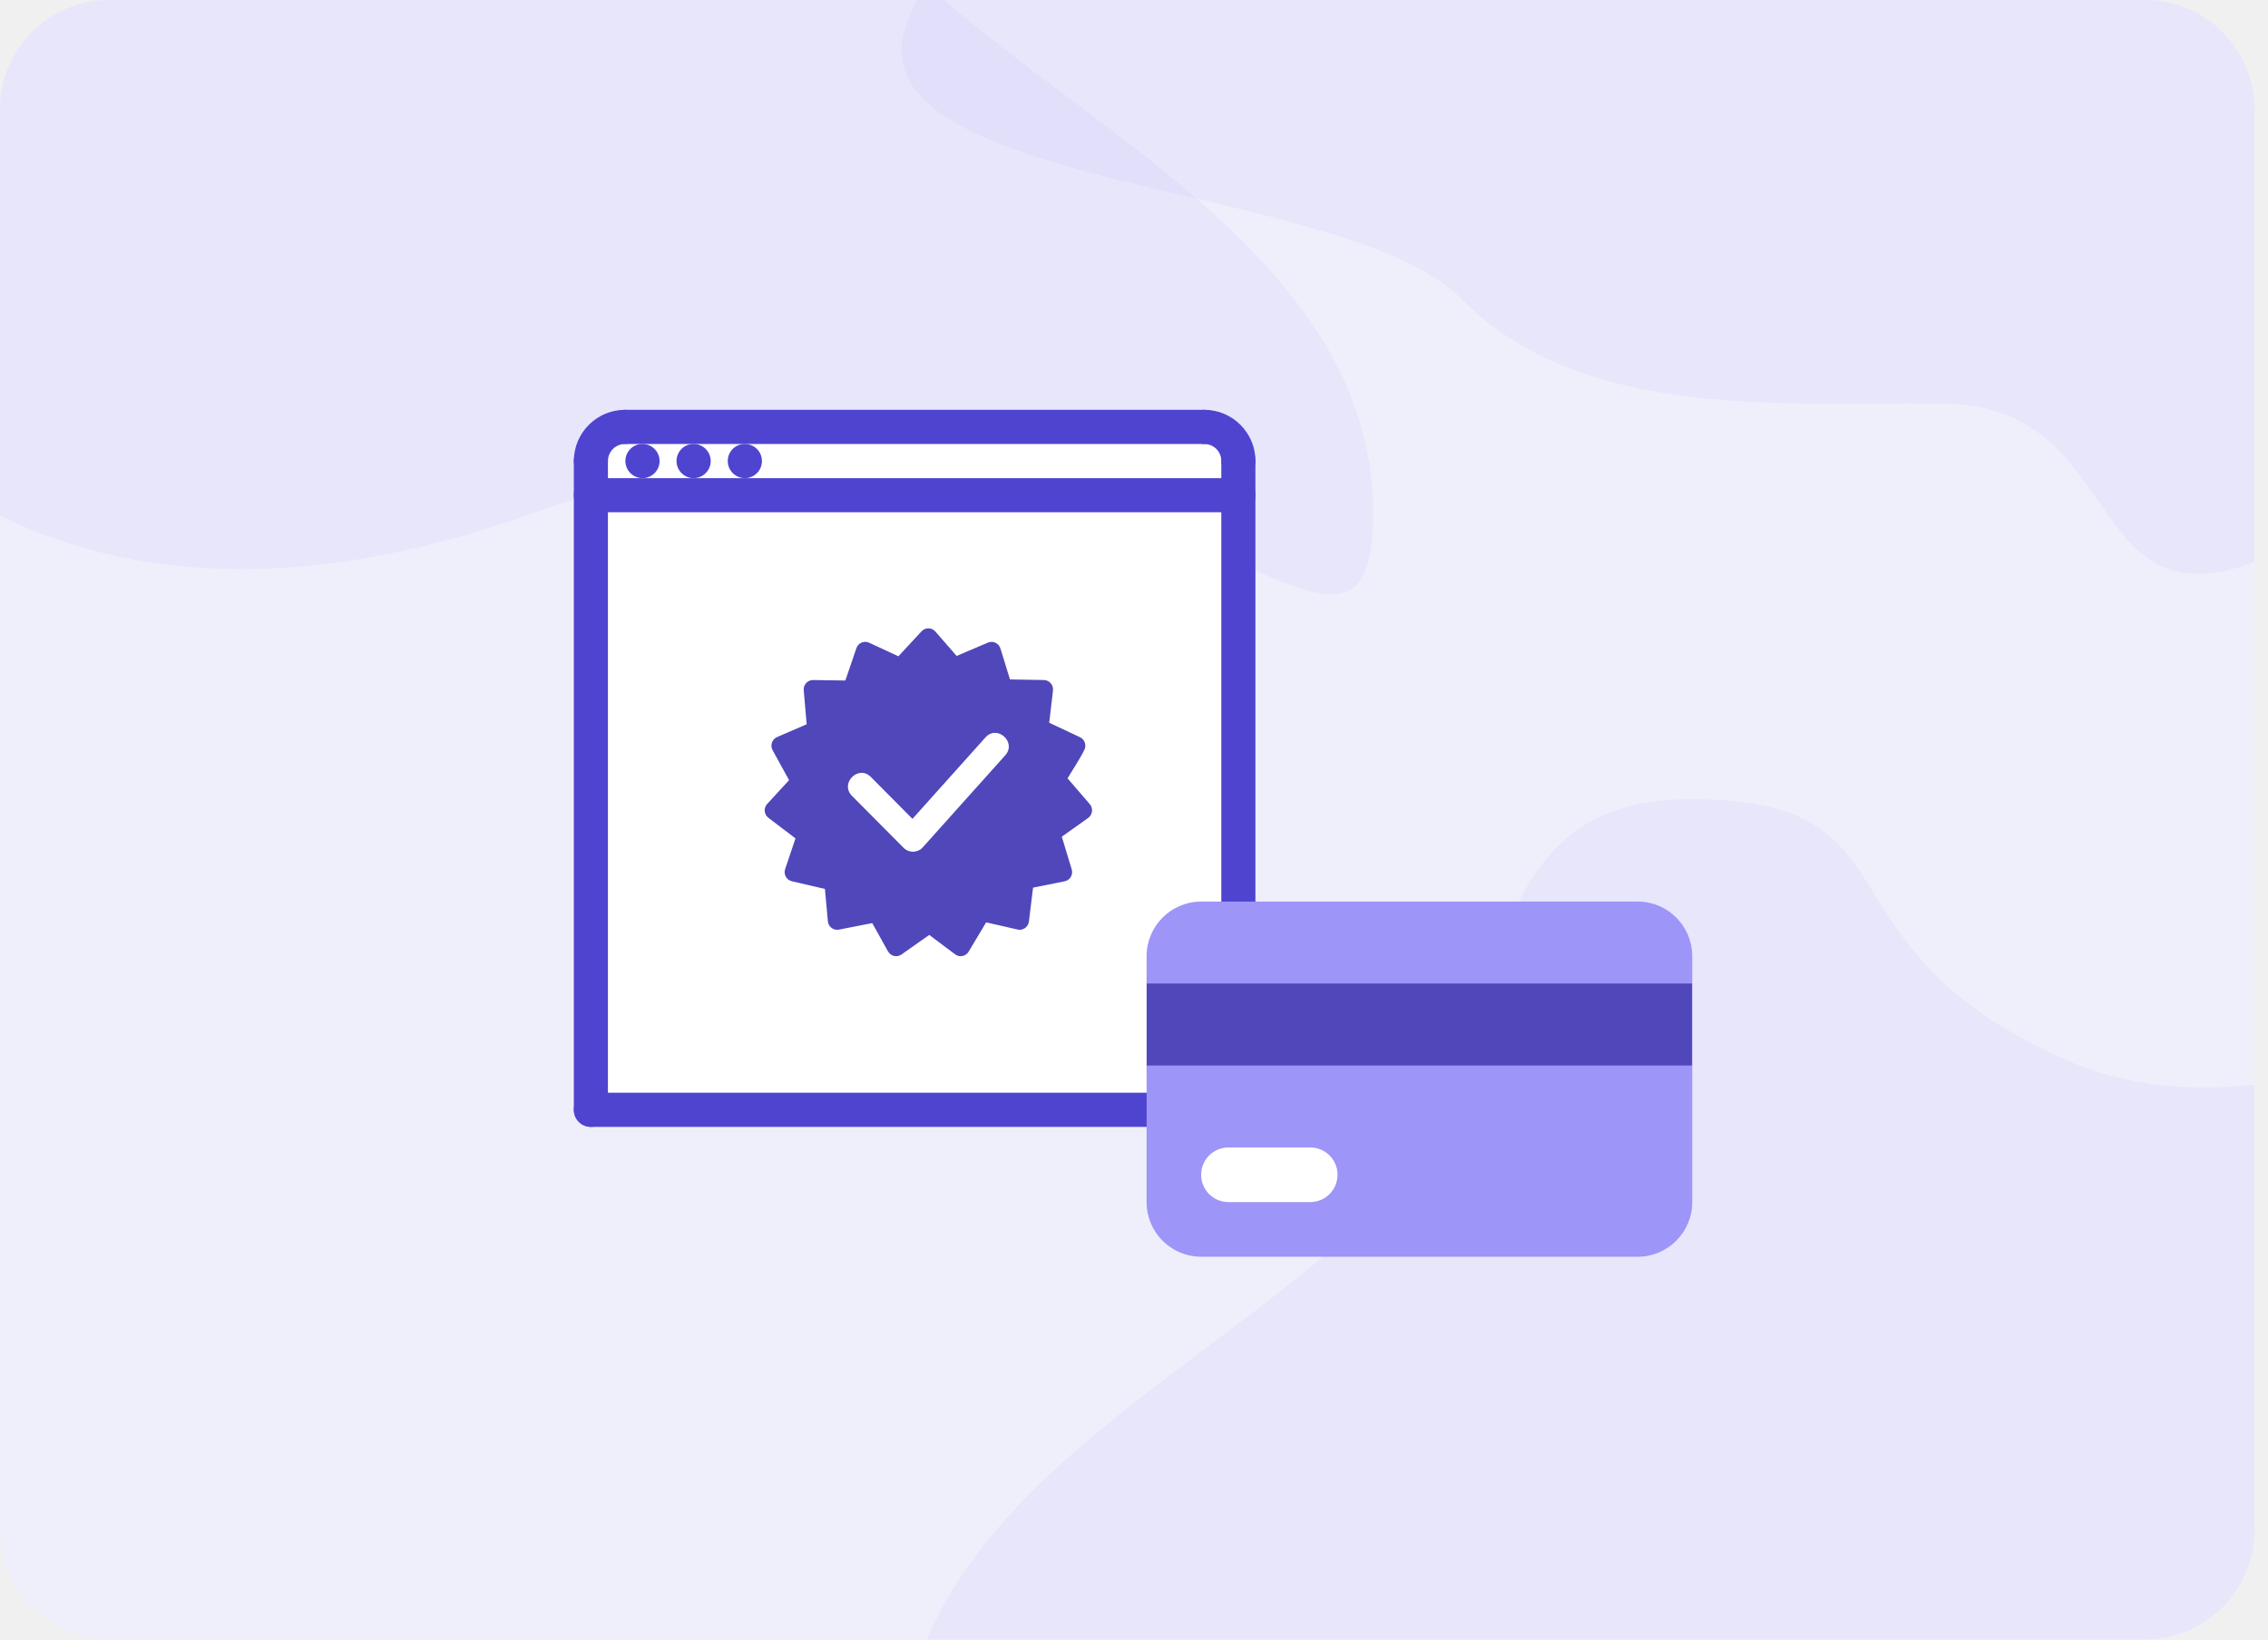
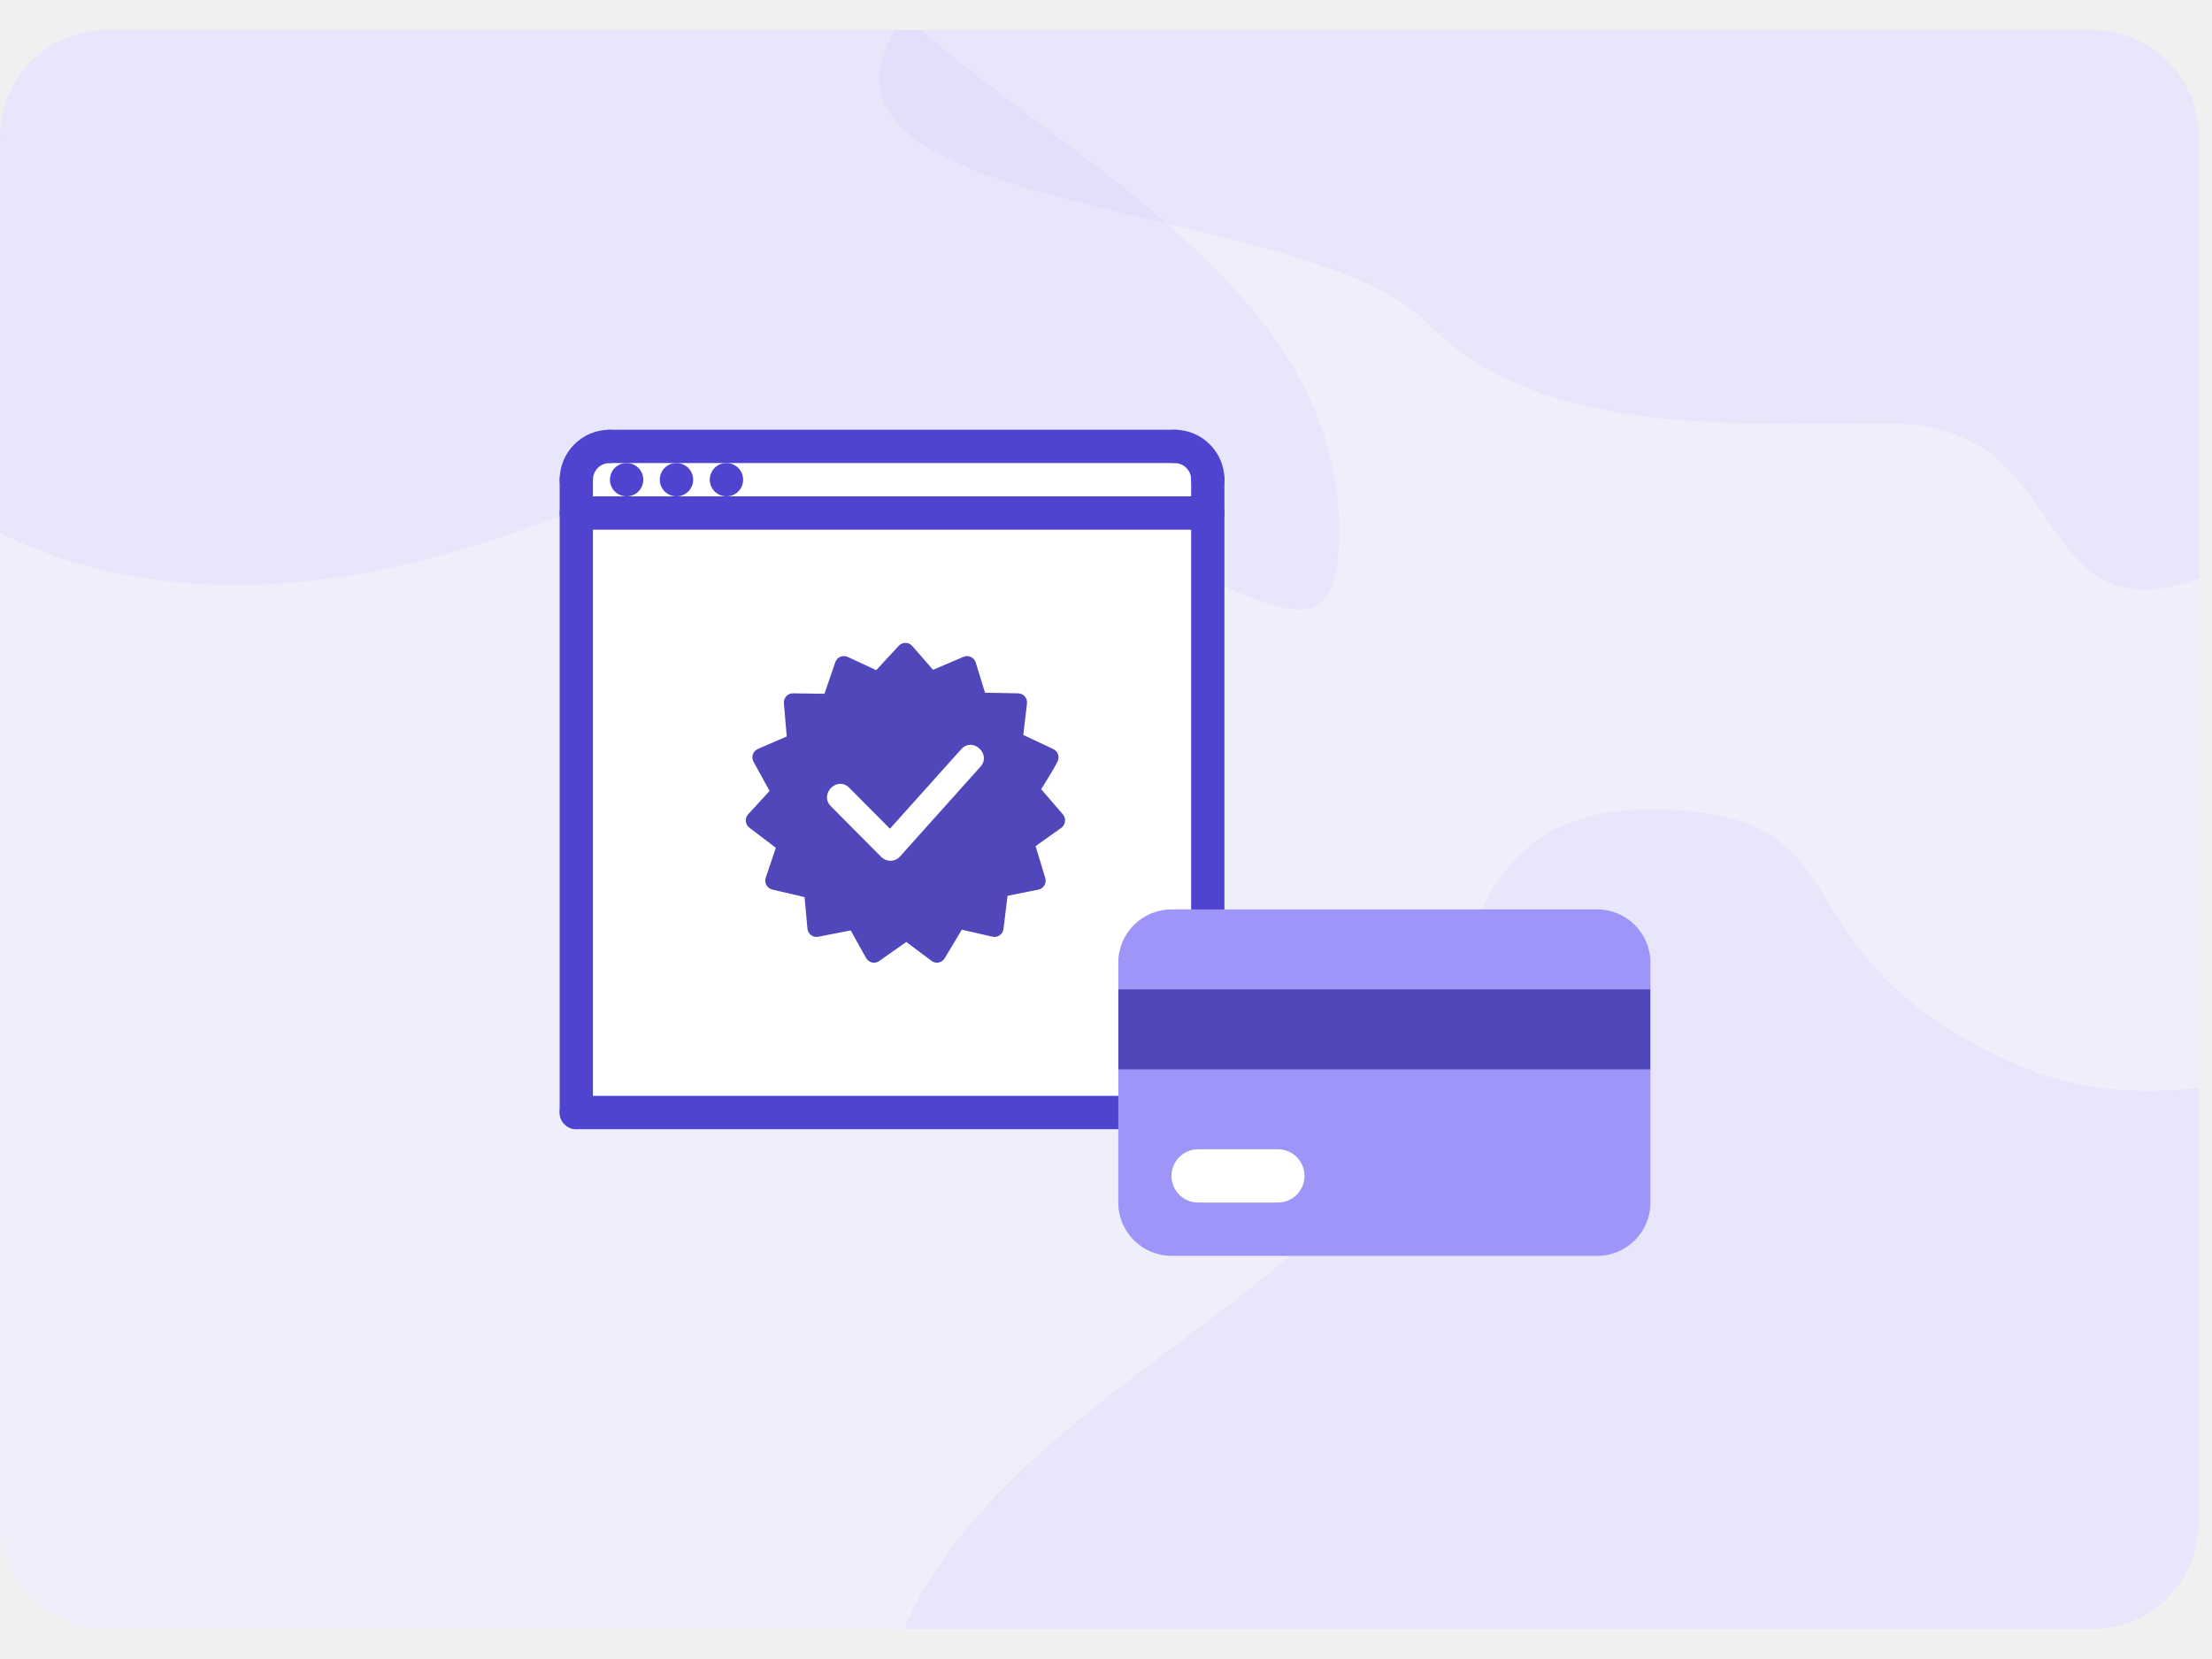
- <svg xmlns="http://www.w3.org/2000/svg" width="83" height="60" viewBox="0 0 83 60" fill="none">
+ <svg xmlns="http://www.w3.org/2000/svg" width="80" height="60" viewBox="0 0 83 60" fill="none">
  <path d="M78.5 0H4C1.791 0 0 1.791 0 4V56C0 58.209 1.791 60 4 60H78.5C80.709 60 82.5 58.209 82.5 56V4C82.5 1.791 80.709 0 78.5 0Z" fill="#EFEEFB" />
  <mask id="mask0" mask-type="alpha" maskUnits="userSpaceOnUse" x="0" y="0" width="83" height="60">
    <path d="M78.5 0H4C1.791 0 0 1.791 0 4V56C0 58.209 1.791 60 4 60H78.5C80.709 60 82.5 58.209 82.5 56V4C82.5 1.791 80.709 0 78.5 0Z" fill="white" />
  </mask>
  <g mask="url(#mask0)">
    <path opacity="0.15" d="M51.835 -5.25C45.8 -5.25 35.377 -5.25 33.182 0.867C30.988 6.984 49.233 6.625 53.48 10.93C57.727 15.235 64.576 14.769 71.035 14.769C77.495 14.769 76.271 21.986 81.459 20.886C86.646 19.786 82.007 14.274 83.653 10.93C83.653 7.813 83.653 -5.25 83.653 -5.25C83.653 -5.25 61.983 -5.25 51.835 -5.25Z" fill="#B9B3F9" />
    <path opacity="0.15" d="M19.5 18.781C40.788 11.153 50.25 28.317 50.25 18.781C50.25 9.246 38.896 4.478 33.219 -1.243C27.542 -6.965 30.027 -16.5 21.392 -16.5C12.758 -16.5 17.108 -11.155 7.673 -6.965C-1.762 -2.774 -11.25 -13.639 -11.25 -1.243C-11.25 11.153 -1.788 26.41 19.5 18.781Z" fill="#B9B3F9" />
    <path opacity="0.15" d="M63.75 64.531C42.462 56.903 33 74.067 33 64.531C33 54.996 44.354 50.228 50.031 44.507C55.708 38.785 53.223 29.25 61.858 29.25C70.492 29.25 66.142 34.595 75.577 38.785C85.012 42.976 94.5 32.111 94.5 44.507C94.5 56.903 85.038 72.16 63.75 64.531Z" fill="#B9B3F9" />
    <path d="M45.322 16.876V18.126H21.629V16.876C21.629 16.188 22.185 15.626 22.877 15.626H44.075C44.767 15.626 45.322 16.188 45.322 16.876Z" fill="white" />
    <path d="M44.96 17.998H21.996V39.998H44.96V17.998Z" fill="white" />
    <path fill-rule="evenodd" clip-rule="evenodd" d="M34.244 23.129L35.009 24.008L36.154 23.52C36.339 23.441 36.553 23.542 36.612 23.735L36.961 24.868L38.202 24.89C38.403 24.894 38.56 25.073 38.535 25.274L38.397 26.453L39.523 26.982C39.693 27.063 39.767 27.267 39.687 27.438C39.533 27.758 39.256 28.171 39.068 28.488L39.883 29.433C40.014 29.586 39.985 29.823 39.821 29.939L38.858 30.624L39.221 31.82C39.28 32.016 39.158 32.217 38.96 32.257L37.806 32.488L37.654 33.729C37.628 33.941 37.417 34.079 37.215 34.016L36.089 33.759L35.449 34.83C35.345 35.005 35.114 35.051 34.953 34.929L34.007 34.219L32.989 34.936C32.823 35.053 32.596 34.998 32.497 34.821L31.921 33.786L30.701 34.025C30.493 34.065 30.302 33.908 30.295 33.698L30.189 32.536L28.98 32.255C28.782 32.209 28.669 32.002 28.733 31.81L29.112 30.686L28.12 29.933C27.949 29.803 27.939 29.549 28.095 29.405L28.877 28.554L28.275 27.46C28.176 27.281 28.254 27.058 28.439 26.977L29.521 26.509L29.413 25.263C29.395 25.048 29.577 24.87 29.788 24.891L30.937 24.907L31.341 23.724C31.41 23.523 31.64 23.433 31.825 23.532L32.878 24.021L33.725 23.107C33.869 22.952 34.114 22.964 34.244 23.129ZM31.178 29.128C30.726 28.672 31.414 27.979 31.867 28.435L33.393 29.971L36.065 26.989C36.493 26.511 37.216 27.166 36.788 27.645L33.789 30.992C33.607 31.217 33.271 31.235 33.066 31.029L31.178 29.128Z" fill="#4F47BA" />
    <path d="M21.624 17.5C21.279 17.5 21 17.221 21 16.875C21 15.841 21.84 15 22.872 15C23.217 15 23.496 15.279 23.496 15.625C23.496 15.971 23.217 16.25 22.872 16.25C22.528 16.25 22.248 16.53 22.248 16.875C22.248 17.221 21.969 17.5 21.624 17.5Z" fill="#4F44D0" />
    <path d="M45.321 17.5C44.976 17.5 44.697 17.221 44.697 16.875C44.697 16.53 44.418 16.25 44.073 16.25C43.728 16.25 43.449 15.971 43.449 15.625C43.449 15.279 43.728 15 44.073 15C45.105 15 45.945 15.841 45.945 16.875C45.945 17.221 45.666 17.5 45.321 17.5Z" fill="#4F44D0" />
    <path d="M23.514 17.5C23.169 17.5 22.887 17.221 22.887 16.875C22.887 16.529 23.163 16.25 23.507 16.25H23.514C23.858 16.25 24.138 16.529 24.138 16.875C24.138 17.221 23.858 17.5 23.514 17.5Z" fill="#4F44D0" />
    <path d="M25.385 17.5C25.04 17.5 24.758 17.221 24.758 16.875C24.758 16.529 25.034 16.25 25.378 16.25H25.385C25.729 16.25 26.009 16.529 26.009 16.875C26.009 17.221 25.729 17.5 25.385 17.5Z" fill="#4F44D0" />
    <path d="M27.26 17.5C26.915 17.5 26.633 17.221 26.633 16.875C26.633 16.529 26.909 16.25 27.253 16.25H27.26C27.604 16.25 27.884 16.529 27.884 16.875C27.884 17.221 27.604 17.5 27.26 17.5Z" fill="#4F44D0" />
    <path d="M44.075 16.25H22.874C22.529 16.25 22.25 15.971 22.25 15.625C22.25 15.279 22.529 15 22.874 15H44.076C44.421 15 44.7 15.279 44.7 15.625C44.7 15.971 44.42 16.25 44.075 16.25Z" fill="#4F44D0" />
    <path d="M21.624 41.245C21.279 41.245 21 40.966 21 40.62V16.875C21 16.529 21.279 16.25 21.624 16.25C21.969 16.25 22.248 16.529 22.248 16.875V40.62C22.248 40.966 21.969 41.245 21.624 41.245Z" fill="#4F44D0" />
    <path d="M45.319 41.245C44.974 41.245 44.695 40.966 44.695 40.62V16.875C44.695 16.529 44.974 16.25 45.319 16.25C45.664 16.25 45.943 16.529 45.943 16.875V40.62C45.943 40.966 45.664 41.245 45.319 41.245Z" fill="#4F44D0" />
    <path d="M45.321 18.75H21.624C21.279 18.75 21 18.471 21 18.125C21 17.779 21.279 17.5 21.624 17.5H45.322C45.667 17.5 45.946 17.779 45.946 18.125C45.946 18.471 45.666 18.75 45.321 18.75Z" fill="#4F44D0" />
    <path d="M45.321 41.245H21.624C21.279 41.245 21 40.966 21 40.62C21 40.275 21.279 39.995 21.624 39.995H45.322C45.667 39.995 45.946 40.275 45.946 40.62C45.946 40.966 45.666 41.245 45.321 41.245Z" fill="#4F44D0" />
    <path d="M59.929 32.998H43.961C42.856 32.998 41.961 33.893 41.961 34.998V43.998C41.961 45.102 42.856 45.998 43.961 45.998H59.929C61.034 45.998 61.929 45.102 61.929 43.998V34.998C61.929 33.893 61.034 32.998 59.929 32.998Z" fill="#9D95F8" />
  </g>
  <mask id="mask1" mask-type="alpha" maskUnits="userSpaceOnUse" x="41" y="32" width="21" height="14">
    <path d="M59.929 32.998H43.961C42.856 32.998 41.961 33.893 41.961 34.998V43.998C41.961 45.102 42.856 45.998 43.961 45.998H59.929C61.034 45.998 61.929 45.102 61.929 43.998V34.998C61.929 33.893 61.034 32.998 59.929 32.998Z" fill="white" />
  </mask>
  <g mask="url(#mask1)">
    <path d="M61.929 35.998H41.961V38.998H61.929V35.998Z" fill="#4F47BA" />
    <path d="M47.949 41.998H44.957C44.405 41.998 43.957 42.445 43.957 42.998C43.957 43.55 44.405 43.998 44.957 43.998H47.949C48.501 43.998 48.949 43.55 48.949 42.998C48.949 42.445 48.501 41.998 47.949 41.998Z" fill="white" />
  </g>
</svg>
